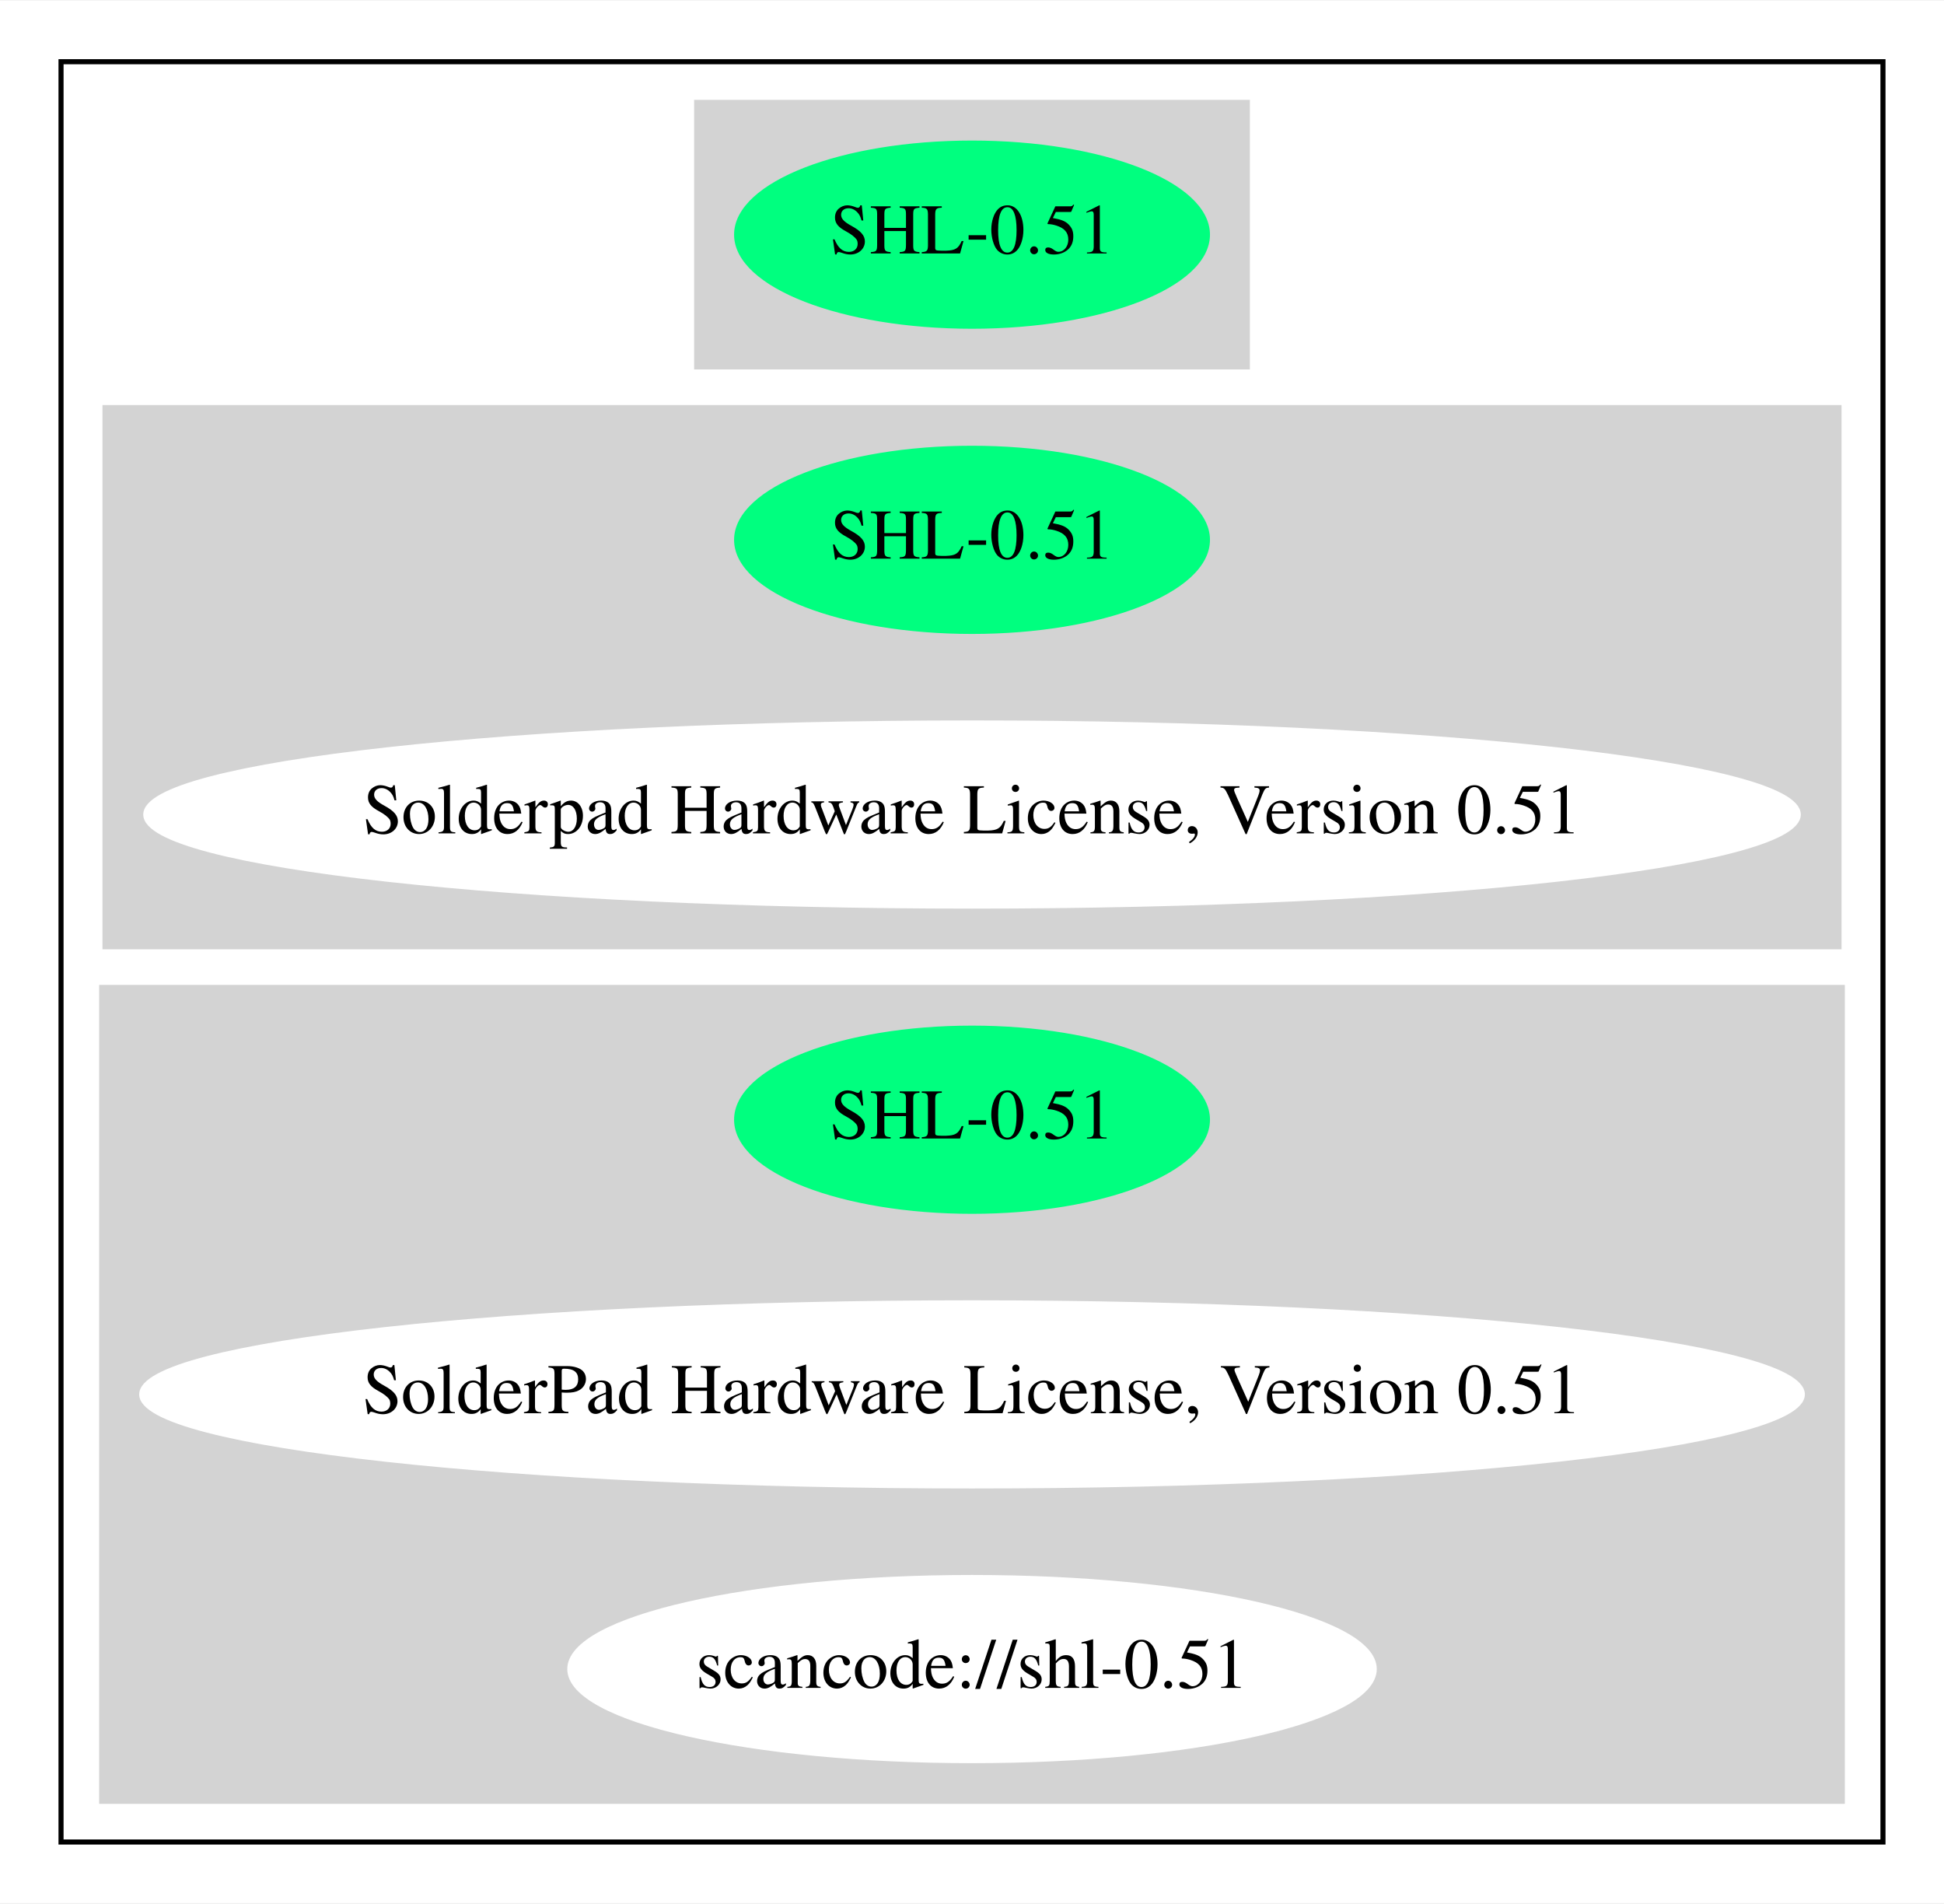
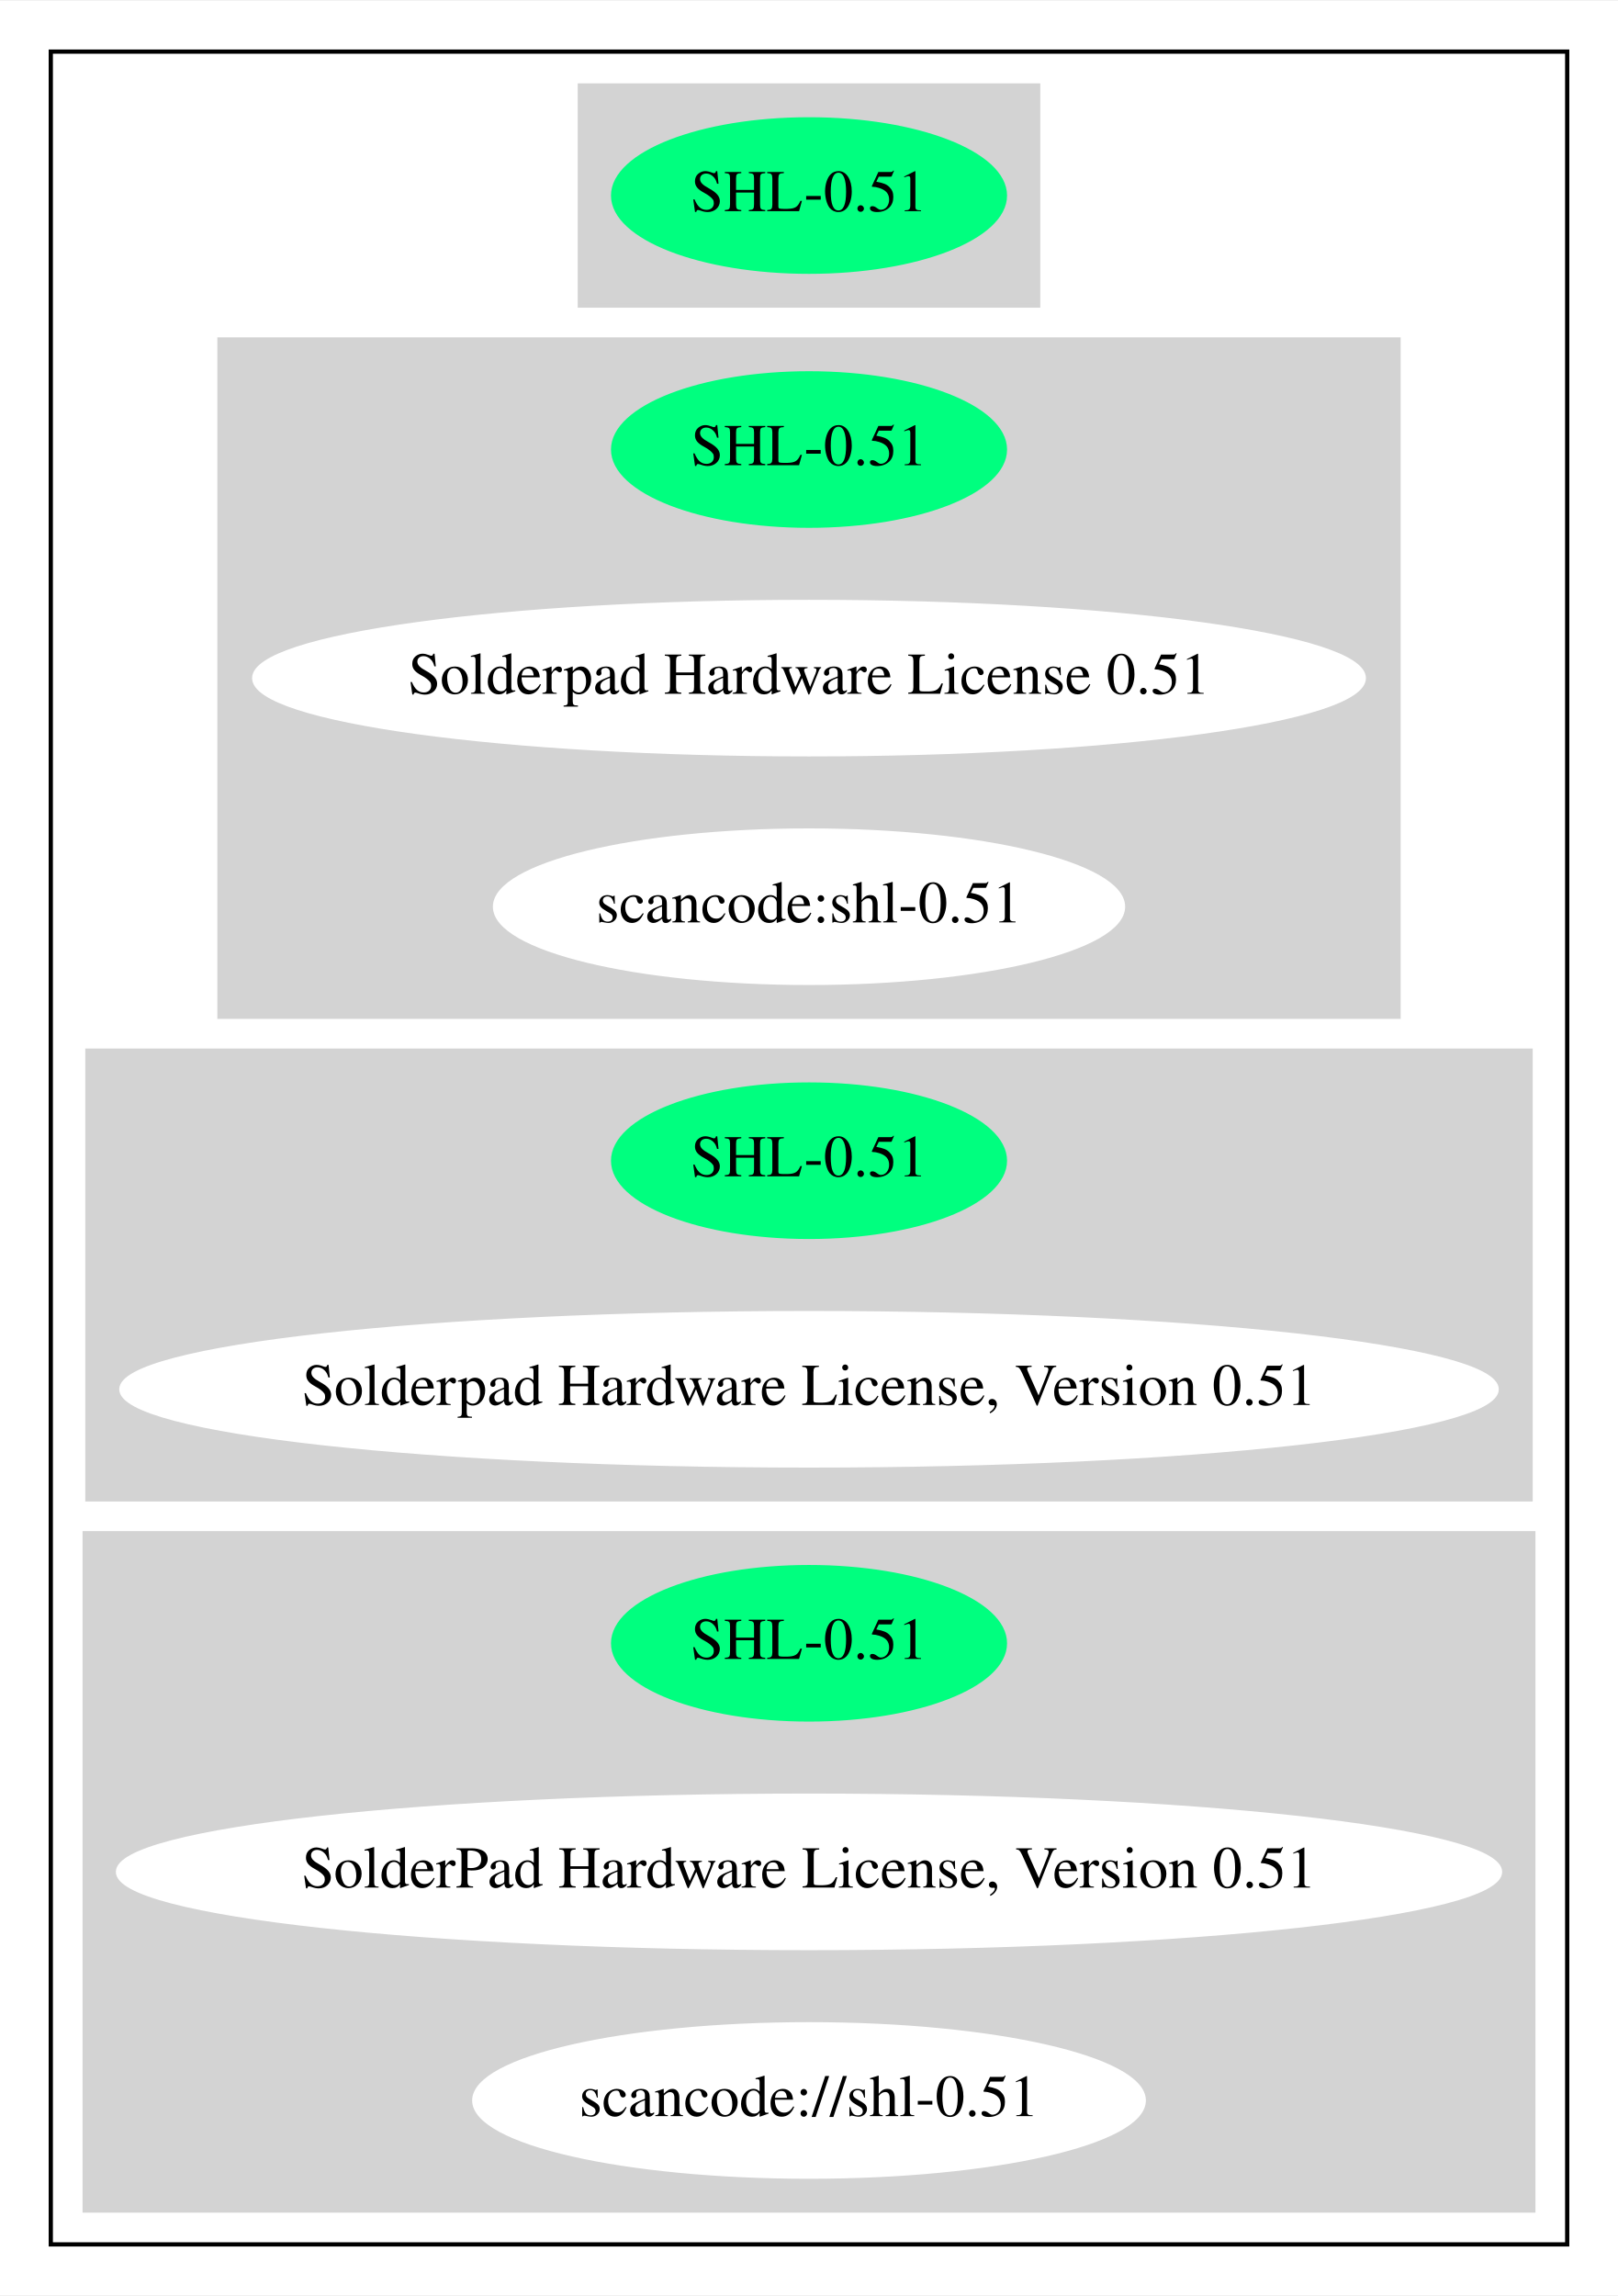
- <svg xmlns="http://www.w3.org/2000/svg" width="382pt" height="374pt" viewBox="0.00 0.00 382.27 374.00">
-   <g id="graph0" class="graph" transform="scale(1 1) rotate(0) translate(4 370)">
-     <polygon fill="white" stroke="transparent" points="-4,4 -4,-370 378.27,-370 378.27,4 -4,4" />
+ <svg xmlns="http://www.w3.org/2000/svg" width="382pt" height="542pt" viewBox="0.00 0.00 382.27 542.00">
+   <g id="graph0" class="graph" transform="scale(1 1) rotate(0) translate(4 538)">
+     <polygon fill="white" stroke="transparent" points="-4,4 -4,-538 378.27,-538 378.27,4 -4,4" />
    <g id="clust1" class="cluster">
-       <polygon fill="none" stroke="black" points="8,-8 8,-358 366.27,-358 366.27,-8 8,-8" />
+       <polygon fill="none" stroke="black" points="8,-8 8,-526 366.27,-526 366.27,-8 8,-8" />
    </g>
    <g id="clust2" class="cluster">
-       <polygon fill="lightgray" stroke="lightgray" points="132.99,-298 132.99,-350 241.28,-350 241.28,-298 132.99,-298" />
+       <polygon fill="lightgray" stroke="lightgray" points="132.99,-466 132.99,-518 241.28,-518 241.28,-466 132.99,-466" />
    </g>
    <g id="clust3" class="cluster">
+       <polygon fill="lightgray" stroke="lightgray" points="47.85,-298 47.85,-458 326.42,-458 326.42,-298 47.85,-298" />
+     </g>
+     <g id="clust4" class="cluster">
      <polygon fill="lightgray" stroke="lightgray" points="16.65,-184 16.65,-290 357.62,-290 357.62,-184 16.65,-184" />
    </g>
-     <g id="clust4" class="cluster">
+     <g id="clust5" class="cluster">
      <polygon fill="lightgray" stroke="lightgray" points="16,-16 16,-176 358.27,-176 358.27,-16 16,-16" />
    </g>
    <g id="node1" class="node">
-       <ellipse fill="springgreen" stroke="springgreen" cx="187.14" cy="-324" rx="46.29" ry="18" />
-       <text text-anchor="middle" x="187.14" y="-320.3" font-family="Times,serif" font-size="14.00">SHL-0.51</text>
+       <ellipse fill="springgreen" stroke="springgreen" cx="187.14" cy="-492" rx="46.29" ry="18" />
+       <text text-anchor="middle" x="187.14" y="-488.3" font-family="Times,serif" font-size="14.00">SHL-0.51</text>
    </g>
    <g id="node2" class="node">
+       <ellipse fill="springgreen" stroke="springgreen" cx="187.14" cy="-432" rx="46.29" ry="18" />
+       <text text-anchor="middle" x="187.14" y="-428.3" font-family="Times,serif" font-size="14.00">SHL-0.51</text>
+     </g>
+     <g id="node3" class="node">
+       <ellipse fill="white" stroke="white" cx="187.14" cy="-378" rx="131.08" ry="18" />
+       <text text-anchor="middle" x="187.14" y="-374.3" font-family="Times,serif" font-size="14.00">Solderpad Hardware License 0.51</text>
+     </g>
+     <g id="node4" class="node">
+       <ellipse fill="white" stroke="white" cx="187.14" cy="-324" rx="74.19" ry="18" />
+       <text text-anchor="middle" x="187.14" y="-320.3" font-family="Times,serif" font-size="14.00">scancode:shl-0.51</text>
+     </g>
+     <g id="node5" class="node">
      <ellipse fill="springgreen" stroke="springgreen" cx="187.14" cy="-264" rx="46.29" ry="18" />
      <text text-anchor="middle" x="187.14" y="-260.3" font-family="Times,serif" font-size="14.00">SHL-0.51</text>
    </g>
-     <g id="node3" class="node">
+     <g id="node6" class="node">
      <ellipse fill="white" stroke="white" cx="187.14" cy="-210" rx="162.47" ry="18" />
      <text text-anchor="middle" x="187.14" y="-206.3" font-family="Times,serif" font-size="14.00">Solderpad Hardware License, Version 0.51</text>
    </g>
-     <g id="node4" class="node">
+     <g id="node7" class="node">
      <ellipse fill="springgreen" stroke="springgreen" cx="187.14" cy="-150" rx="46.29" ry="18" />
      <text text-anchor="middle" x="187.14" y="-146.3" font-family="Times,serif" font-size="14.00">SHL-0.51</text>
    </g>
-     <g id="node5" class="node">
+     <g id="node8" class="node">
      <ellipse fill="white" stroke="white" cx="187.14" cy="-96" rx="163.27" ry="18" />
      <text text-anchor="middle" x="187.14" y="-92.3" font-family="Times,serif" font-size="14.00">SolderPad Hardware License, Version 0.51</text>
    </g>
-     <g id="node6" class="node">
+     <g id="node9" class="node">
      <ellipse fill="white" stroke="white" cx="187.14" cy="-42" rx="79.09" ry="18" />
      <text text-anchor="middle" x="187.14" y="-38.3" font-family="Times,serif" font-size="14.00">scancode://shl-0.51</text>
    </g>
  </g>
</svg>
